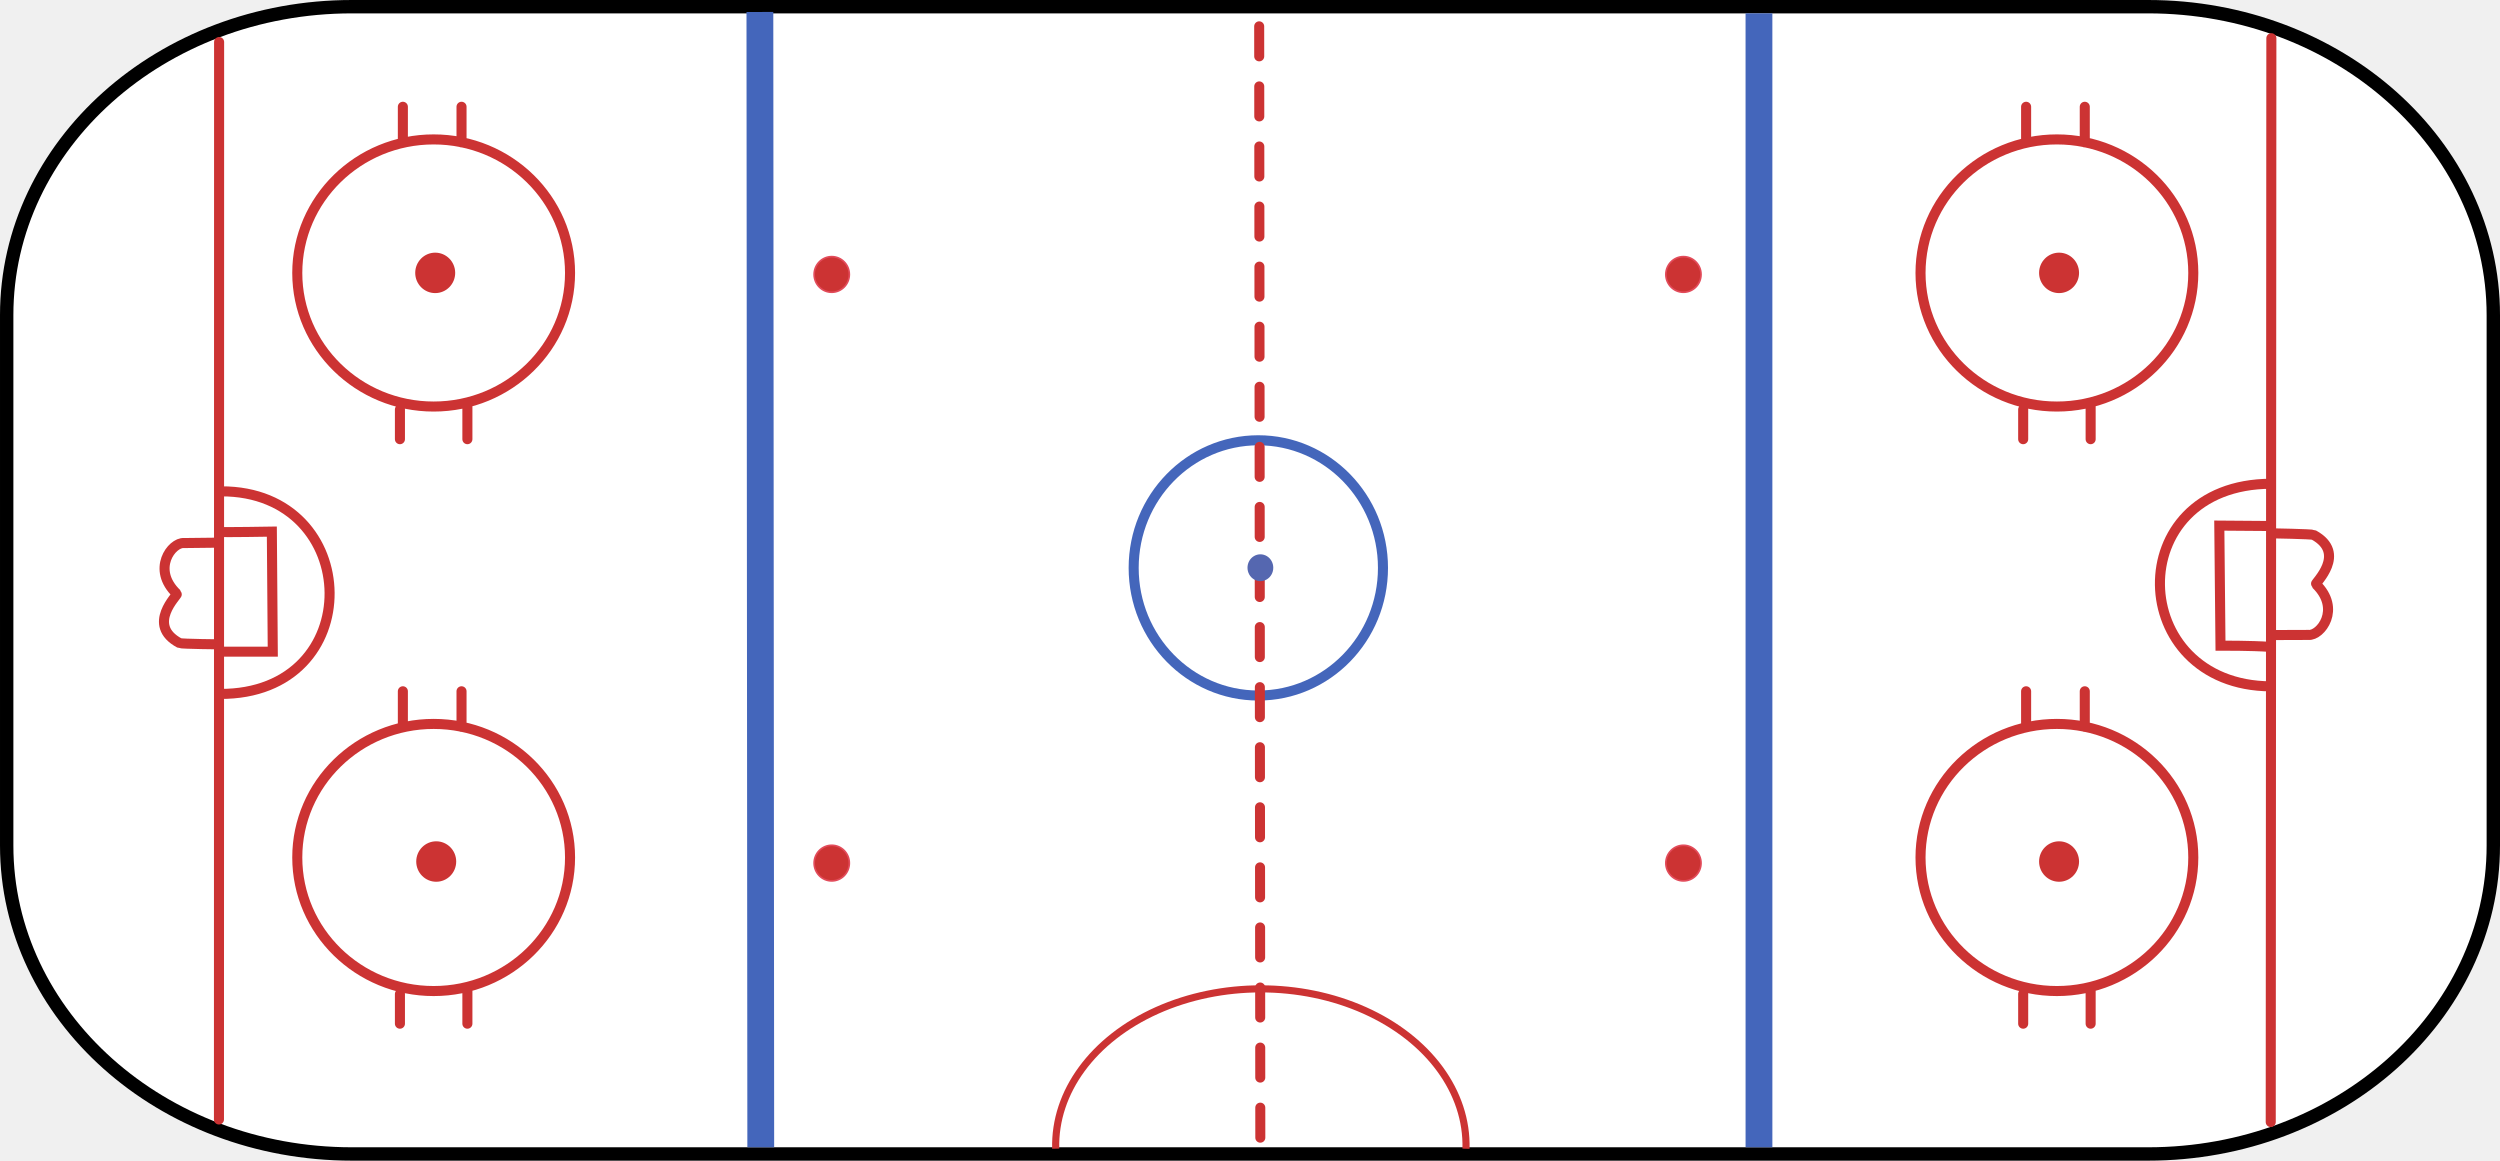
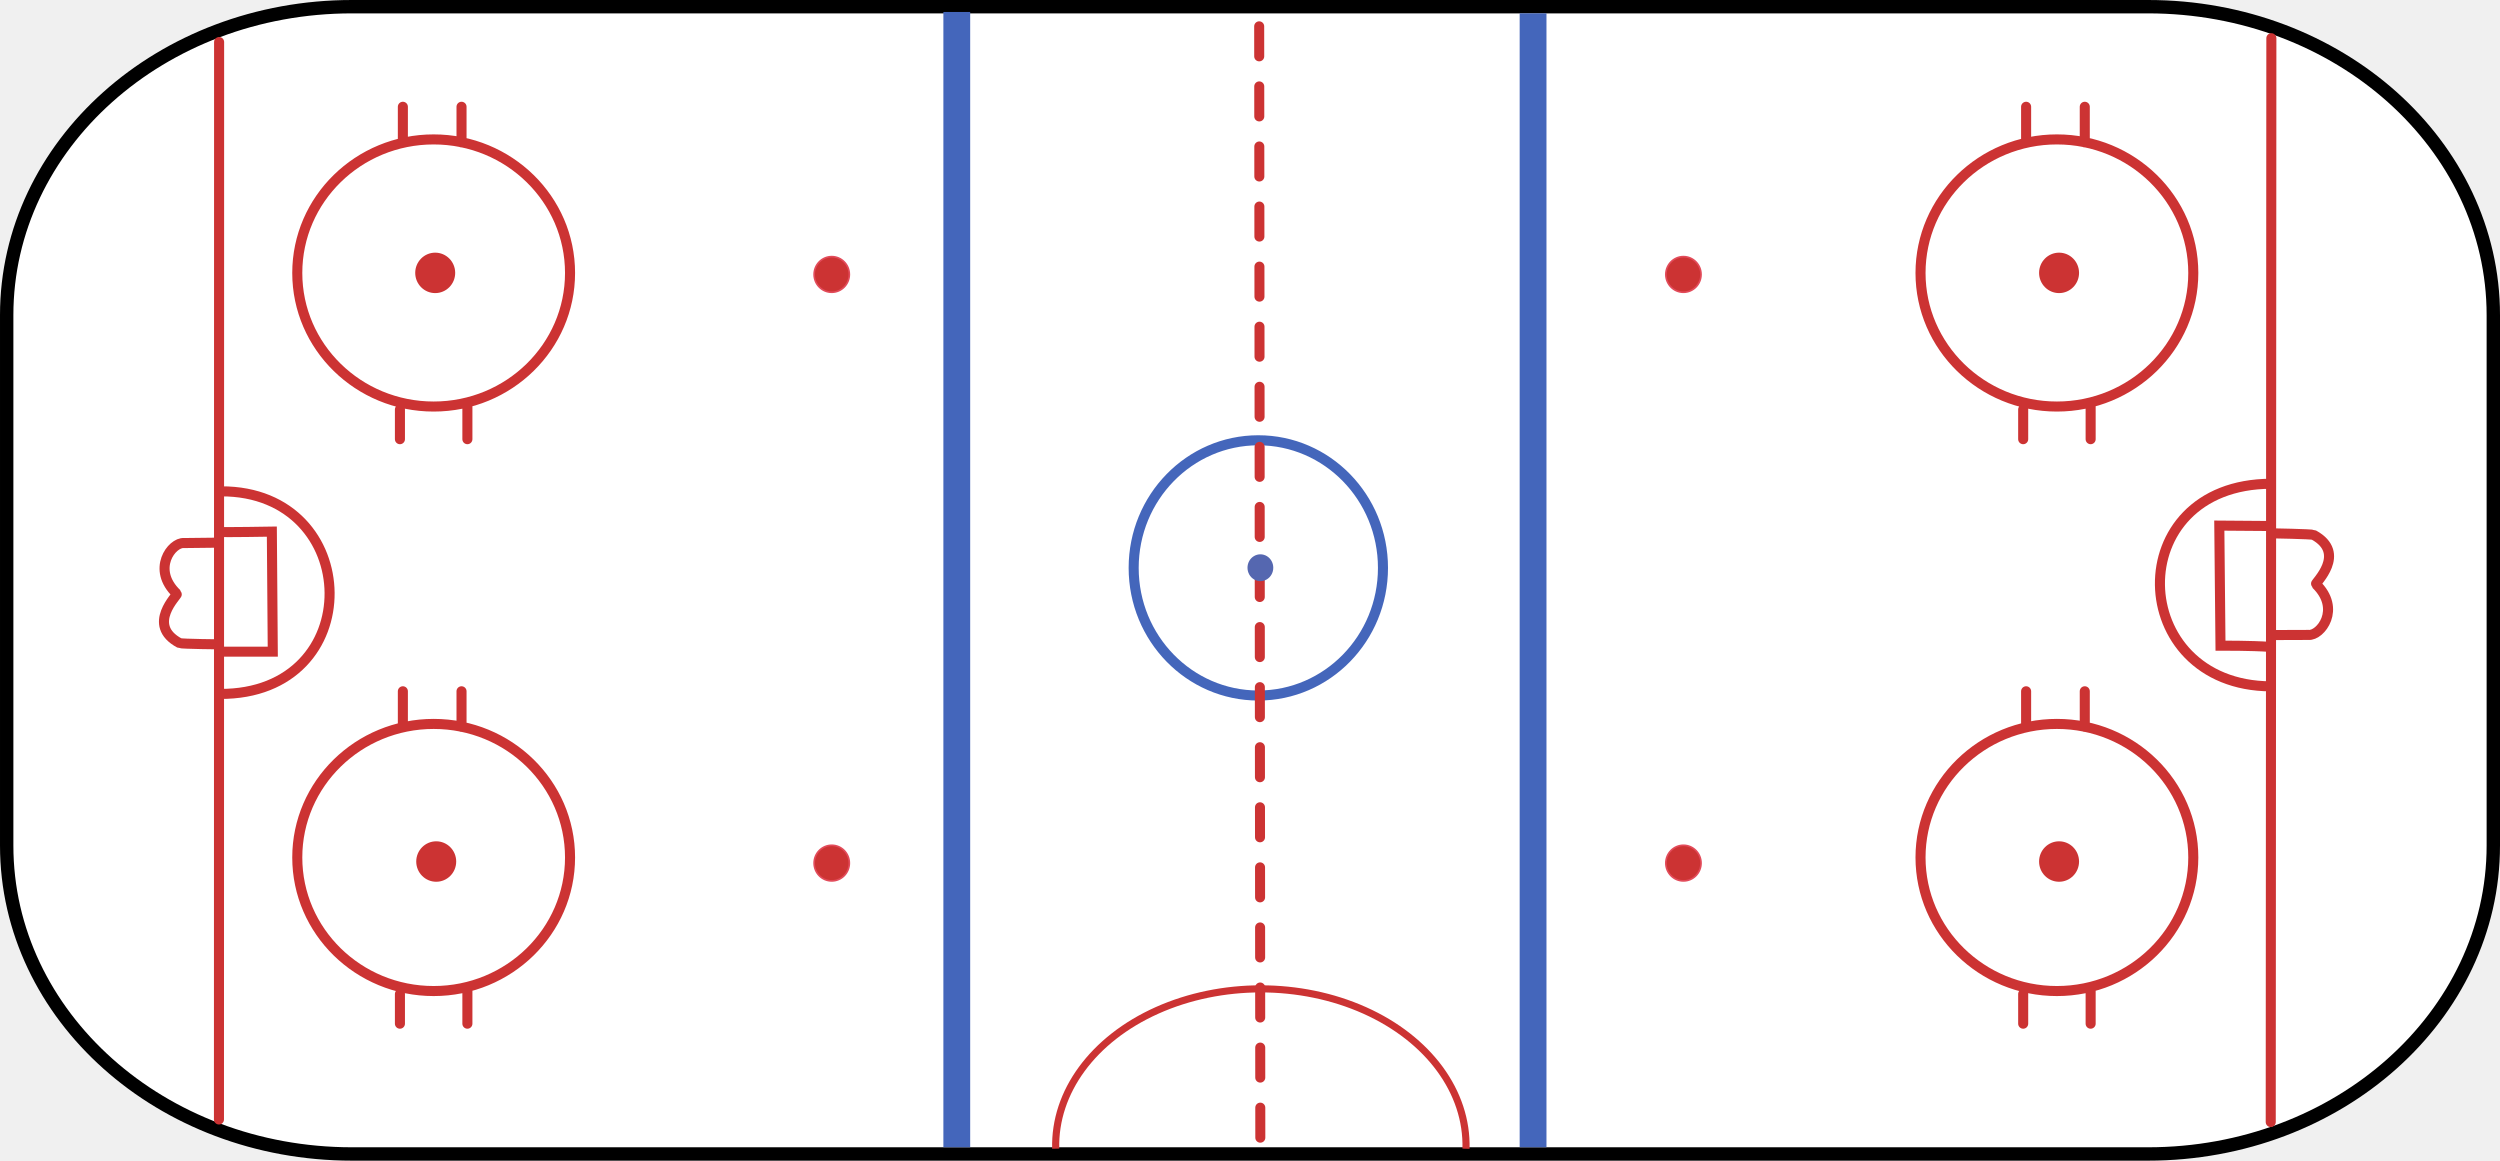
<svg xmlns="http://www.w3.org/2000/svg" xmlns:xlink="http://www.w3.org/1999/xlink" width="748.498" height="347.5" viewBox="0 0 748.498 347.5">
  <pattern id="pattern1560" patternUnits="userSpaceOnUse" height="450" width="800" y="544.964" x="45.958">
    <polygon points="0,0 800,0 800-450 0-450" fill="none" />
  </pattern>
  <pattern id="pattern1564" patternUnits="userSpaceOnUse" height="450" width="800" y="544.964" x="45.958">
    <polygon points="0,0 800,0 800-450 0-450 " fill="none" />
  </pattern>
  <g>
    <path d="M 105.375,2.002 L 643.124,2.002 C 700.215,2.002 746.496,43.348 746.496,94.35 L 746.496,253.148 C 746.496,304.151 700.215,345.497 643.124,345.497 L 105.375,345.497 C 48.284,345.497 2.003,304.151 2.003,253.148 L 2.003,94.351 C 2.002,43.348 48.284,2.002 105.375,2.002 z " style="fill:white;stroke:black;stroke-width:4.004;stroke-linecap:round;stroke-linejoin:round" />
    <ellipse cx="376.74" cy="170.029" rx="37.321" ry="38.21" style="fill:none;stroke:#46b;stroke-width:3.01;stroke-linecap:round;stroke-linejoin:round" />
    <ellipse cx="249.019" cy="82.169" rx="5.269" ry="5.334" style="fill:#c33;stroke:#e24b5a;stroke-width:0.502;stroke-linecap:round;stroke-linejoin:round" />
    <ellipse cx="249.019" cy="258.412" rx="5.269" ry="5.335" style="fill:#c33;stroke:#e24b5a;stroke-width:0.502;stroke-linecap:round;stroke-linejoin:round" />
    <ellipse cx="504.019" cy="258.412" rx="5.269" ry="5.335" style="fill:#c33;stroke:#e24b5a;stroke-width:0.502;stroke-linecap:round;stroke-linejoin:round" />
    <ellipse cx="504.019" cy="82.169" rx="5.269" ry="5.334" style="fill:#c33;stroke:#e24b5a;stroke-width:0.502;stroke-linecap:round;stroke-linejoin:round" />
    <line x1="376.998" y1="7.88" x2="377.344" y2="345.998" style="fill:none;stroke:#c33;stroke-width:2.998;stroke-linecap:round;stroke-dasharray:8.993, 8.993" />
-     <line x1="227.512" y1="3.583" x2="227.77" y2="343.484" style="fill:none;stroke:#46b;stroke-width:8.026" />
-     <line x1="526.632" y1="3.993" x2="526.636" y2="343.484" style="fill:none;stroke:#46b;stroke-width:8.026" />
+     <line x1="286.46" y1="3.583" x2="286.46" y2="343.484" style="fill:none;stroke:#46b;stroke-width:8.026" />
+     <line x1="459.00" y1="3.993" x2="459.00" y2="343.484" style="fill:none;stroke:#46b;stroke-width:8.026" />
    <path d="M 170.671,256.73 C 170.671,278.802 152.377,296.716 129.837,296.716 C 107.297,296.716 89.003,278.802 89.003,256.73 C 89.003,234.657 107.297,216.742 129.837,216.742 C 152.377,216.742 170.671,234.657 170.671,256.73 z M 120.617,216.742 L 120.617,206.969 M 138.18,206.968 L 138.18,217.63 M 139.936,296.716 L 139.936,306.491 M 119.739,297.605 L 119.739,306.492" style="fill:none;stroke:#c33;stroke-width:3.01;stroke-linecap:round;stroke-linejoin:round" />
    <path d="M 136.586,257.941 C 136.586,261.284 133.905,263.997 130.603,263.997 C 127.301,263.997 124.62,261.284 124.62,257.941 C 124.62,254.599 127.301,251.886 130.603,251.886 C 133.899,251.886 136.576,254.585 136.586,257.921" style="fill:#c33" />
    <path d="M 170.671,81.729 C 170.671,103.802 152.377,121.717 129.837,121.717 C 107.297,121.717 89.003,103.802 89.003,81.729 C 89.003,59.656 107.297,41.742 129.837,41.742 C 152.377,41.742 170.671,59.657 170.671,81.729 z M 120.617,41.742 L 120.617,31.968 M 138.18,31.968 L 138.18,42.631 M 139.936,121.717 L 139.936,131.491 M 119.739,122.605 L 119.739,131.491" style="fill:none;stroke:#c33;stroke-width:3.01;stroke-linecap:round;stroke-linejoin:round" />
    <path d="M 136.284,81.699 C 136.284,85.042 133.603,87.754 130.301,87.754 C 126.997,87.754 124.317,85.042 124.317,81.699 C 124.317,78.357 126.998,75.644 130.301,75.644 C 133.597,75.644 136.273,78.343 136.284,81.678" style="fill:#c33" />
    <path d="M 656.671,81.729 C 656.671,103.802 638.377,121.717 615.837,121.717 C 593.297,121.717 575.003,103.802 575.003,81.729 C 575.003,59.656 593.297,41.742 615.837,41.742 C 638.377,41.742 656.671,59.657 656.671,81.729 z M 606.617,41.742 L 606.617,31.968 M 624.179,31.968 L 624.179,42.631 M 625.936,121.717 L 625.936,131.491 M 605.739,122.605 L 605.739,131.491" style="fill:none;stroke:#c33;stroke-width:3.01;stroke-linecap:round;stroke-linejoin:round" />
    <path d="M 622.467,81.699 C 622.467,85.042 619.785,87.754 616.483,87.754 C 613.181,87.754 610.5,85.042 610.5,81.699 C 610.5,78.357 613.181,75.644 616.483,75.644 C 619.779,75.644 622.456,78.343 622.466,81.678" style="fill:#c33" />
    <path d="M 656.671,256.73 C 656.671,278.802 638.377,296.716 615.837,296.716 C 593.297,296.716 575.003,278.802 575.003,256.73 C 575.003,234.657 593.297,216.742 615.837,216.742 C 638.377,216.742 656.671,234.657 656.671,256.73 z M 606.617,216.742 L 606.617,206.969 M 624.179,206.968 L 624.179,217.63 M 625.936,296.716 L 625.936,306.491 M 605.739,297.605 L 605.739,306.492" style="fill:none;stroke:#c33;stroke-width:3.01;stroke-linecap:round;stroke-linejoin:round" />
    <path d="M 622.466,257.941 C 622.466,261.284 619.785,263.997 616.483,263.997 C 613.179,263.997 610.499,261.284 610.499,257.941 C 610.499,254.599 613.18,251.886 616.483,251.886 C 619.779,251.886 622.455,254.585 622.466,257.921" style="fill:#c33" />
    <pattern patternTransform="matrix(0.1651 0 0 -0.167 -6677.028 -9802.622)" xlink:href="#pattern1564" />
    <path d="M 66.484,192.923 C 66.484,192.923 54.261,192.808 53.761,192.54 C 43.569,187.094 53.296,178.12 52.966,177.805 C 45.231,170.421 51.476,162.296 55.066,162.589 L 66.276,162.462" style="fill:url(#path14545_1_);stroke:#c33;stroke-width:3.01" />
    <path d="M 65.6,12.586 L 65.555,335.173 M 66.246,147.109 C 108.857,147.009 110.271,208.016 65.823,207.758 M 66.159,159.263 C 67.17,159.409 81.391,159.165 81.391,159.165 L 81.668,195.108 L 65.706,195.108" style="fill:none;stroke:#c33;stroke-width:3.01;stroke-linecap:round" />
    <pattern patternTransform="matrix(-0.1651 -0.0013 -0.0013 0.167 -8450.26 -6867.939)" xlink:href="#pattern1560" />
    <path d="M 679.978,159.673 C 679.978,159.673 692.2,159.884 692.697,160.154 C 702.847,165.679 693.052,174.578 693.381,174.895 C 701.06,182.339 694.753,190.415 691.166,190.094 L 679.955,190.134" style="fill:url(#path15433_1_);stroke:#c33;stroke-width:3.01" />
    <path d="M 679.857,335.94 L 680.044,11.447 M 679.868,205.488 C 636.527,205.286 634.698,144.952 679.93,144.838 M 679.927,193.687 C 673.632,193.255 664.814,193.315 664.814,193.315 L 664.458,157.367 L 679.951,157.488" style="fill:none;stroke:#c33;stroke-width:3.01;stroke-linecap:round" />
    <path d="M 381.218,169.978 C 381.22,171.413 380.485,172.74 379.29,173.458 C 378.095,174.176 376.622,174.176 375.427,173.458 C 374.232,172.739 373.496,171.412 373.498,169.978 C 373.496,168.542 374.231,167.215 375.427,166.498 C 376.622,165.779 378.095,165.779 379.29,166.498 C 380.485,167.215 381.22,168.542 381.218,169.978 L 381.218,169.978 z " style="fill:#5567b0" />
    <path d="M 316.077,343.916 C 315.632,326.934 327.244,311.094 346.434,302.505 C 365.625,293.916 389.398,293.92 408.584,302.515 C 427.77,311.11 439.374,326.953 438.92,343.935" style="fill:none;stroke:#c33;stroke-width:2.131" />
  </g>
</svg>
